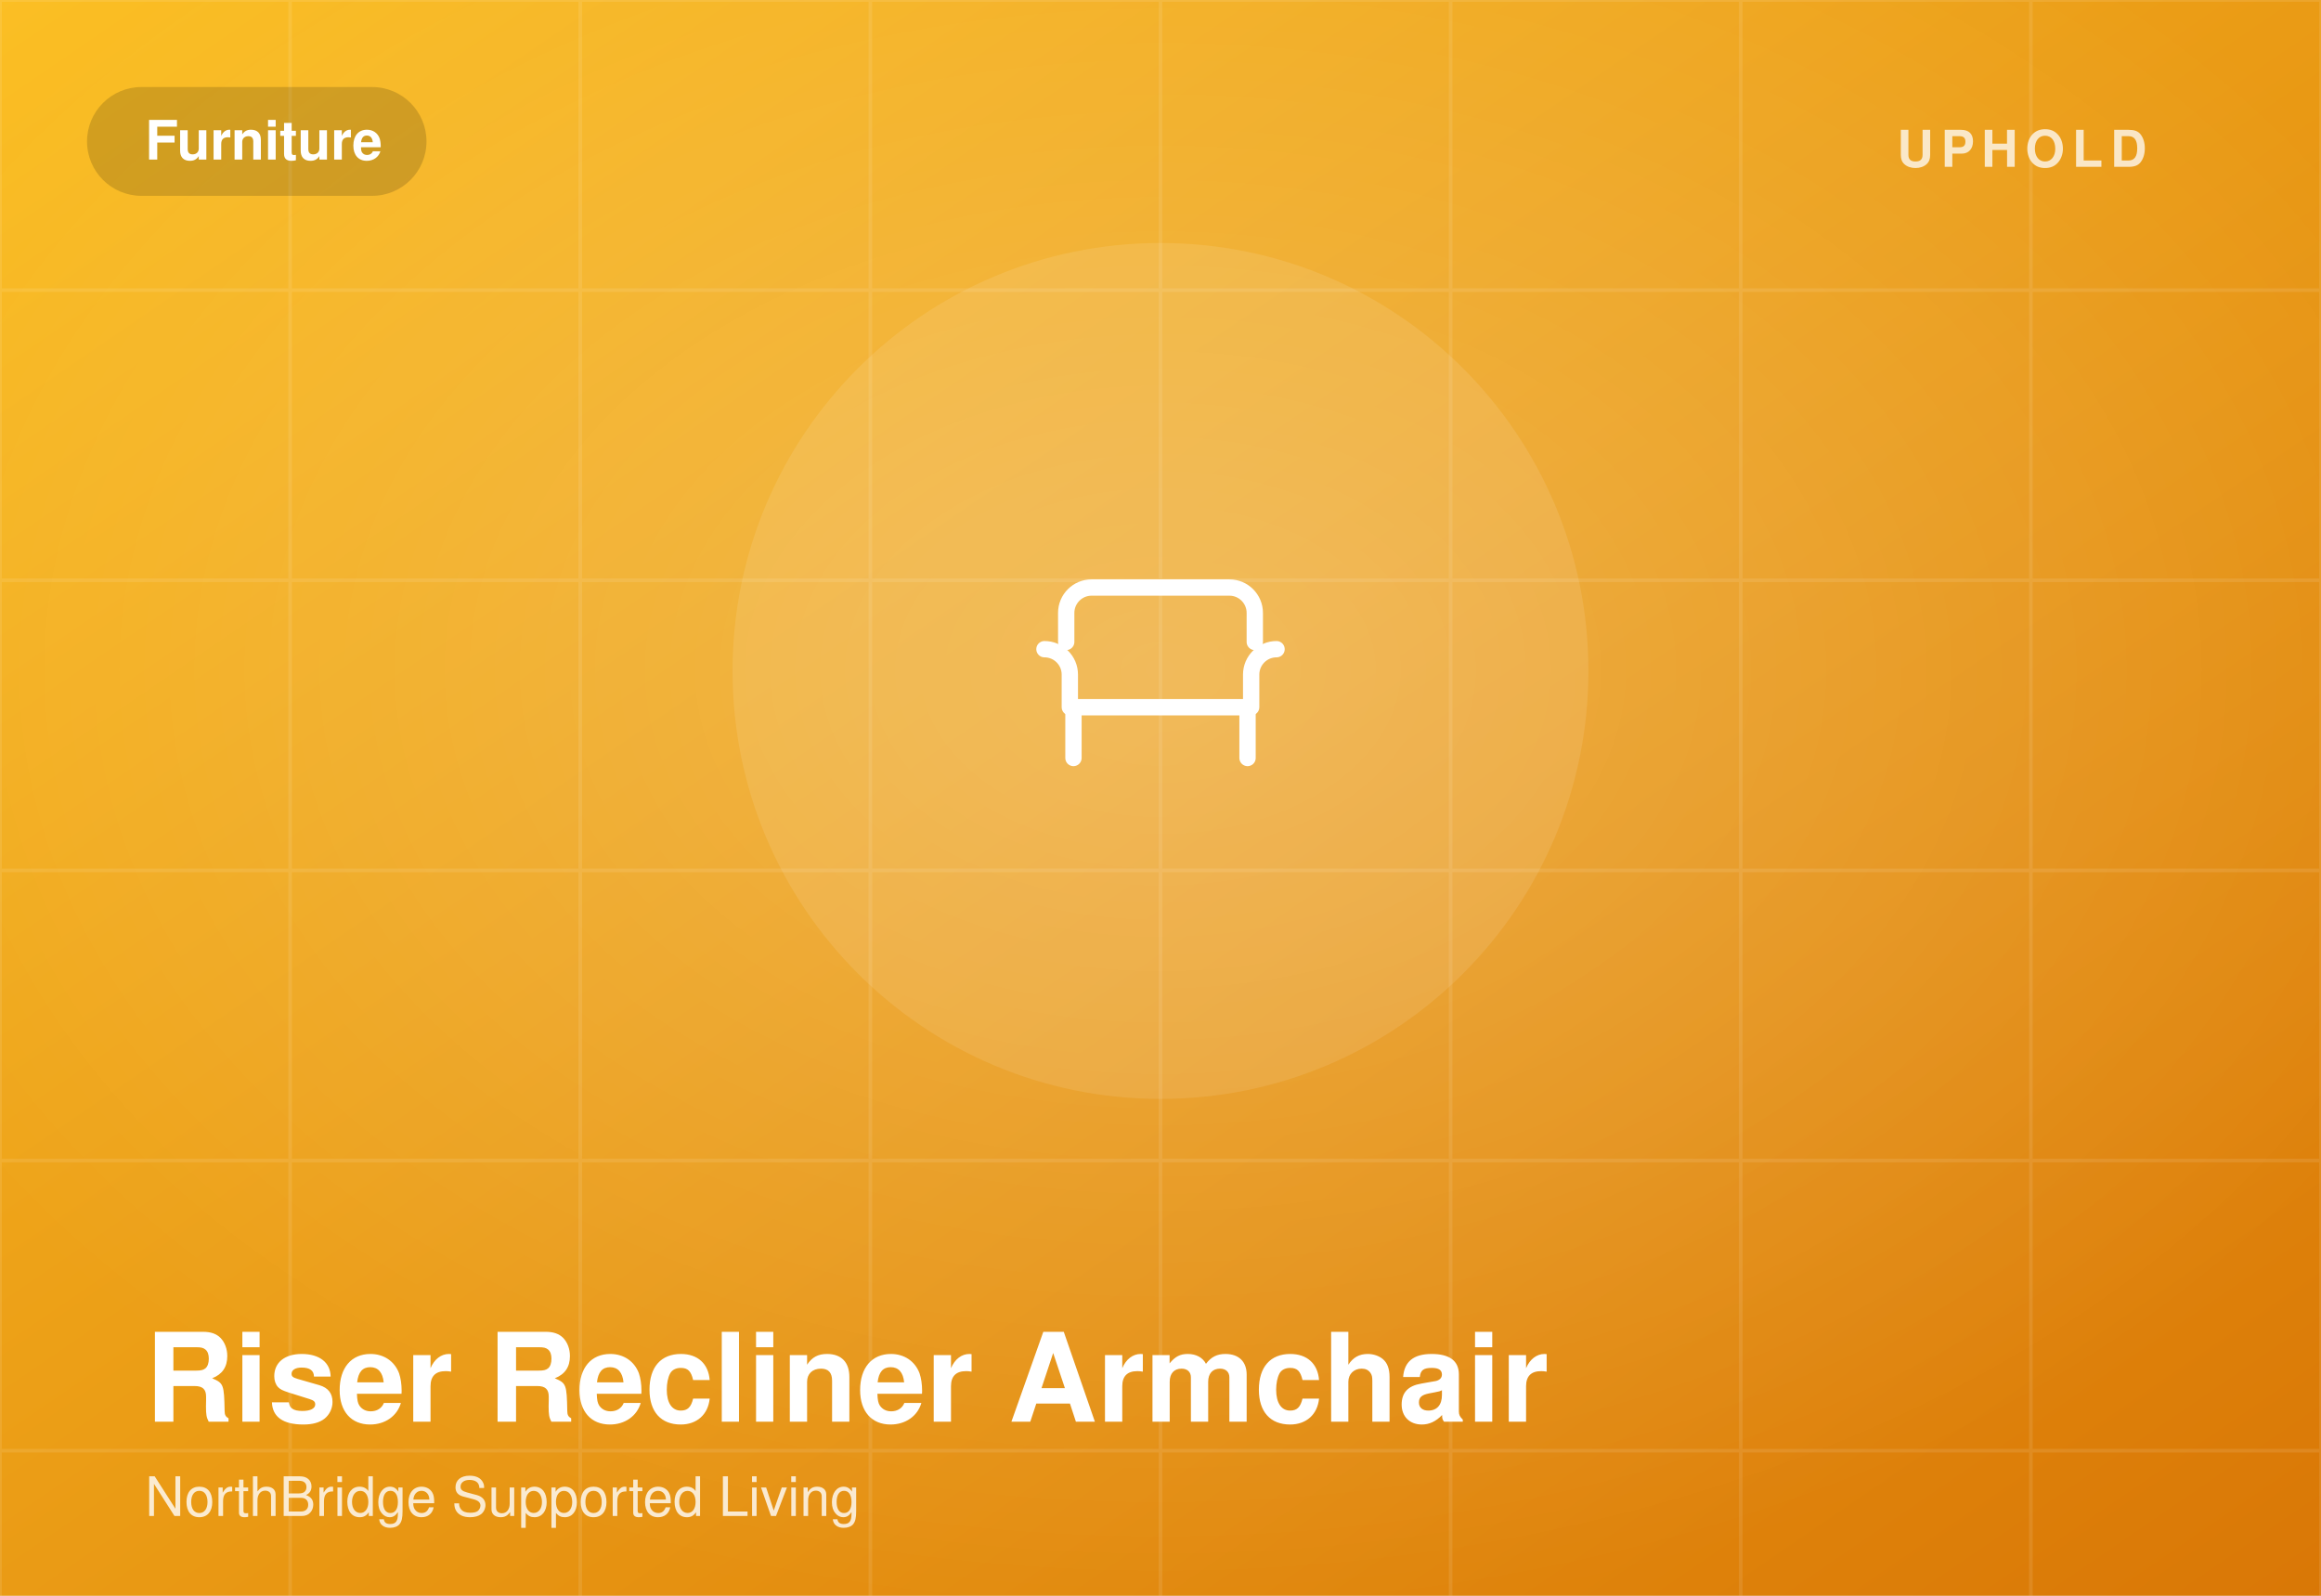
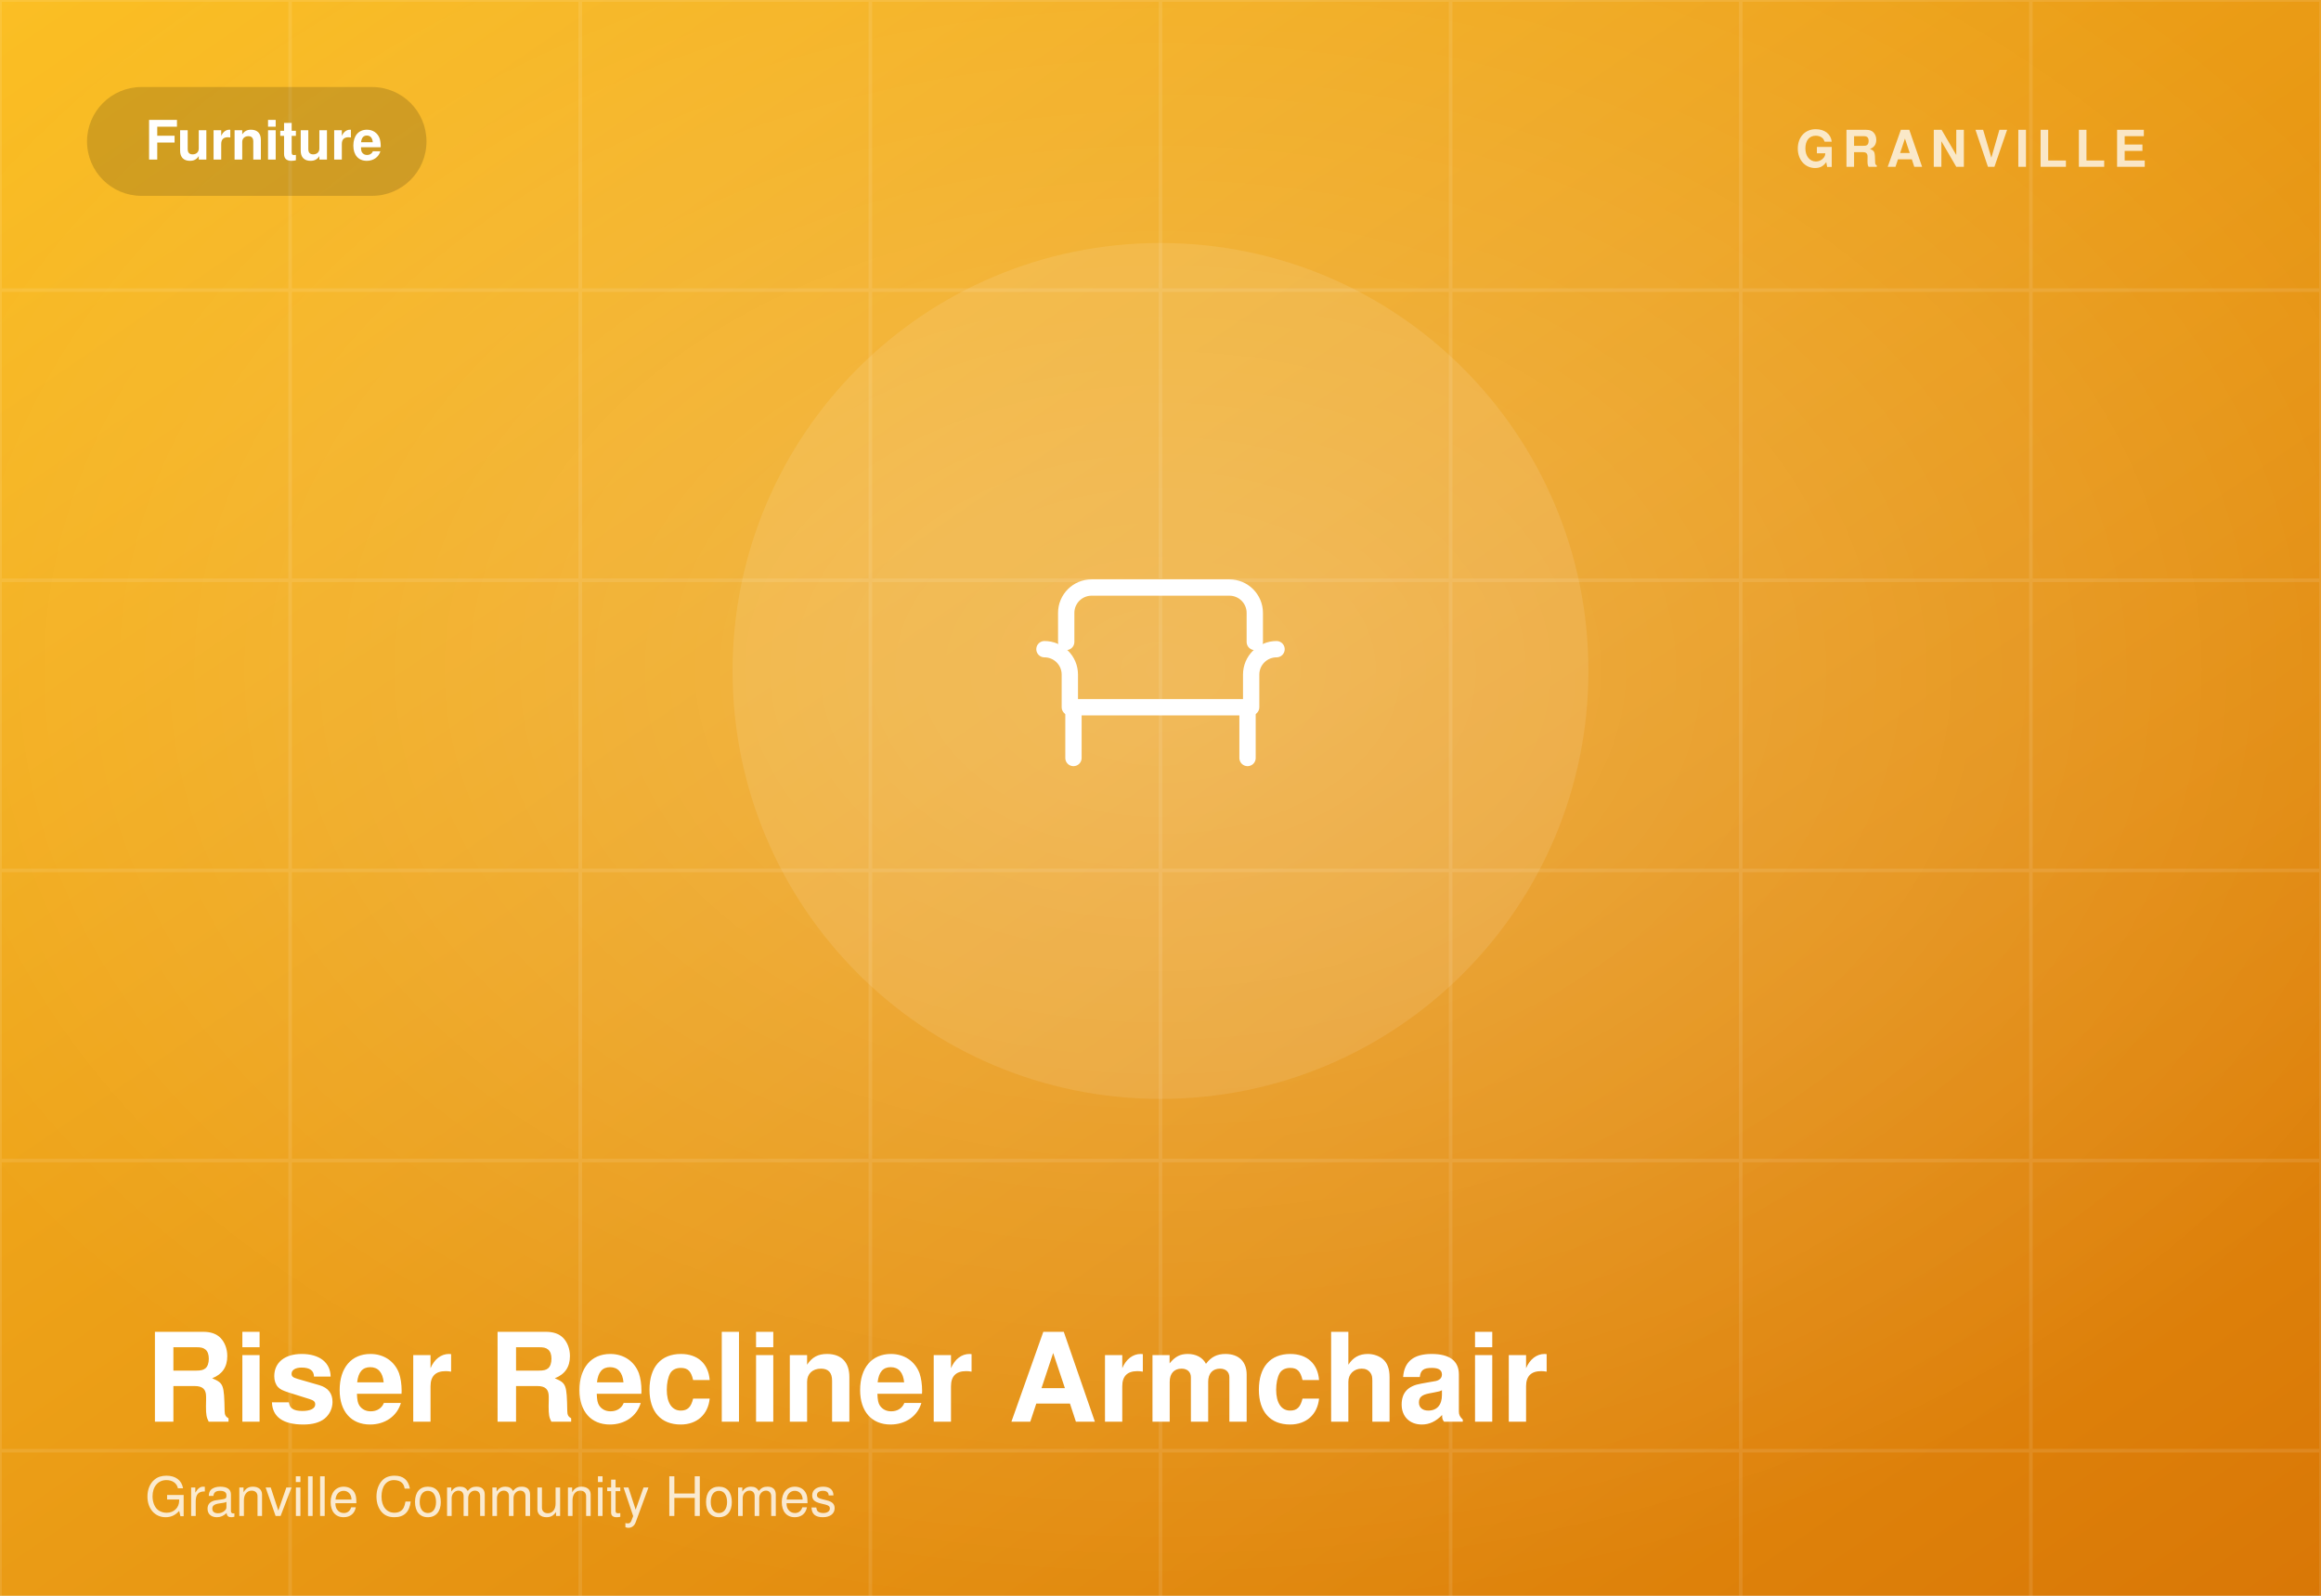
<svg xmlns="http://www.w3.org/2000/svg" viewBox="0 0 640 440" width="640" height="440" role="img" aria-label="Riser Recliner Armchair">
  <defs>
    <linearGradient id="g" x1="0" y1="0" x2="1" y2="1">
      <stop offset="0" stop-color="#FBBF24" />
      <stop offset="1" stop-color="#D97706" />
    </linearGradient>
    <radialGradient id="spot" cx="0.5" cy="0.42" r="0.6">
      <stop offset="0" stop-color="#ffffff" stop-opacity="0.22" />
      <stop offset="1" stop-color="#ffffff" stop-opacity="0" />
    </radialGradient>
  </defs>
  <rect width="640" height="440" fill="url(#g)" />
  <rect width="640" height="440" fill="url(#spot)" />
  <g opacity="0.10" fill="none" stroke="#fff" stroke-width="1">
    <line x1="0" y1="0" x2="0" y2="440" />
    <line x1="80" y1="0" x2="80" y2="440" />
    <line x1="160" y1="0" x2="160" y2="440" />
    <line x1="240" y1="0" x2="240" y2="440" />
    <line x1="320" y1="0" x2="320" y2="440" />
    <line x1="400" y1="0" x2="400" y2="440" />
    <line x1="480" y1="0" x2="480" y2="440" />
    <line x1="560" y1="0" x2="560" y2="440" />
    <line x1="640" y1="0" x2="640" y2="440" />
    <line x1="0" y1="0" x2="640" y2="0" />
    <line x1="0" y1="80" x2="640" y2="80" />
    <line x1="0" y1="160" x2="640" y2="160" />
    <line x1="0" y1="240" x2="640" y2="240" />
    <line x1="0" y1="320" x2="640" y2="320" />
    <line x1="0" y1="400" x2="640" y2="400" />
  </g>
  <circle cx="320" cy="185" r="118" fill="#fff" opacity="0.10" />
  <g transform="translate(260,125) scale(1.0)">
    <g fill="none" stroke="#fff" stroke-width="4.5" stroke-linecap="round" stroke-linejoin="round">
      <path d="M34 52v-8a7 7 0 0 1 7-7h38a7 7 0 0 1 7 7v8" />
      <path d="M28 54a7 7 0 0 1 7 7v9h50v-9a7 7 0 0 1 7-7" />
      <path d="M36 70v14M84 70v14" />
    </g>
  </g>
  <rect x="24" y="24" width="93.6" height="30" rx="15" fill="#000" opacity="0.16" />
  <text x="40" y="44" font-family="Segoe UI, Helvetica, Arial, sans-serif" font-size="15" font-weight="600" fill="#fff">Furniture</text>
-   <text x="592" y="46" text-anchor="end" font-family="Segoe UI, Helvetica, Arial, sans-serif" font-size="14" font-weight="700" letter-spacing="2" fill="#fff" opacity="0.75">UPHOLD</text>
+   <text x="592" y="46" text-anchor="end" font-family="Segoe UI, Helvetica, Arial, sans-serif" font-size="14" font-weight="700" letter-spacing="2" fill="#fff" opacity="0.75">GRANVILLE</text>
  <text x="40" y="392" font-family="Segoe UI, Helvetica, Arial, sans-serif" font-size="34" font-weight="700" fill="#fff">Riser Recliner Armchair</text>
-   <text x="40" y="418" font-family="Segoe UI, Helvetica, Arial, sans-serif" font-size="15" font-weight="500" fill="#fff" opacity="0.8">NorthBridge Supported Living</text>
+   <text x="40" y="418" font-family="Segoe UI, Helvetica, Arial, sans-serif" font-size="15" font-weight="500" fill="#fff" opacity="0.8">Granville Community Homes</text>
</svg>
